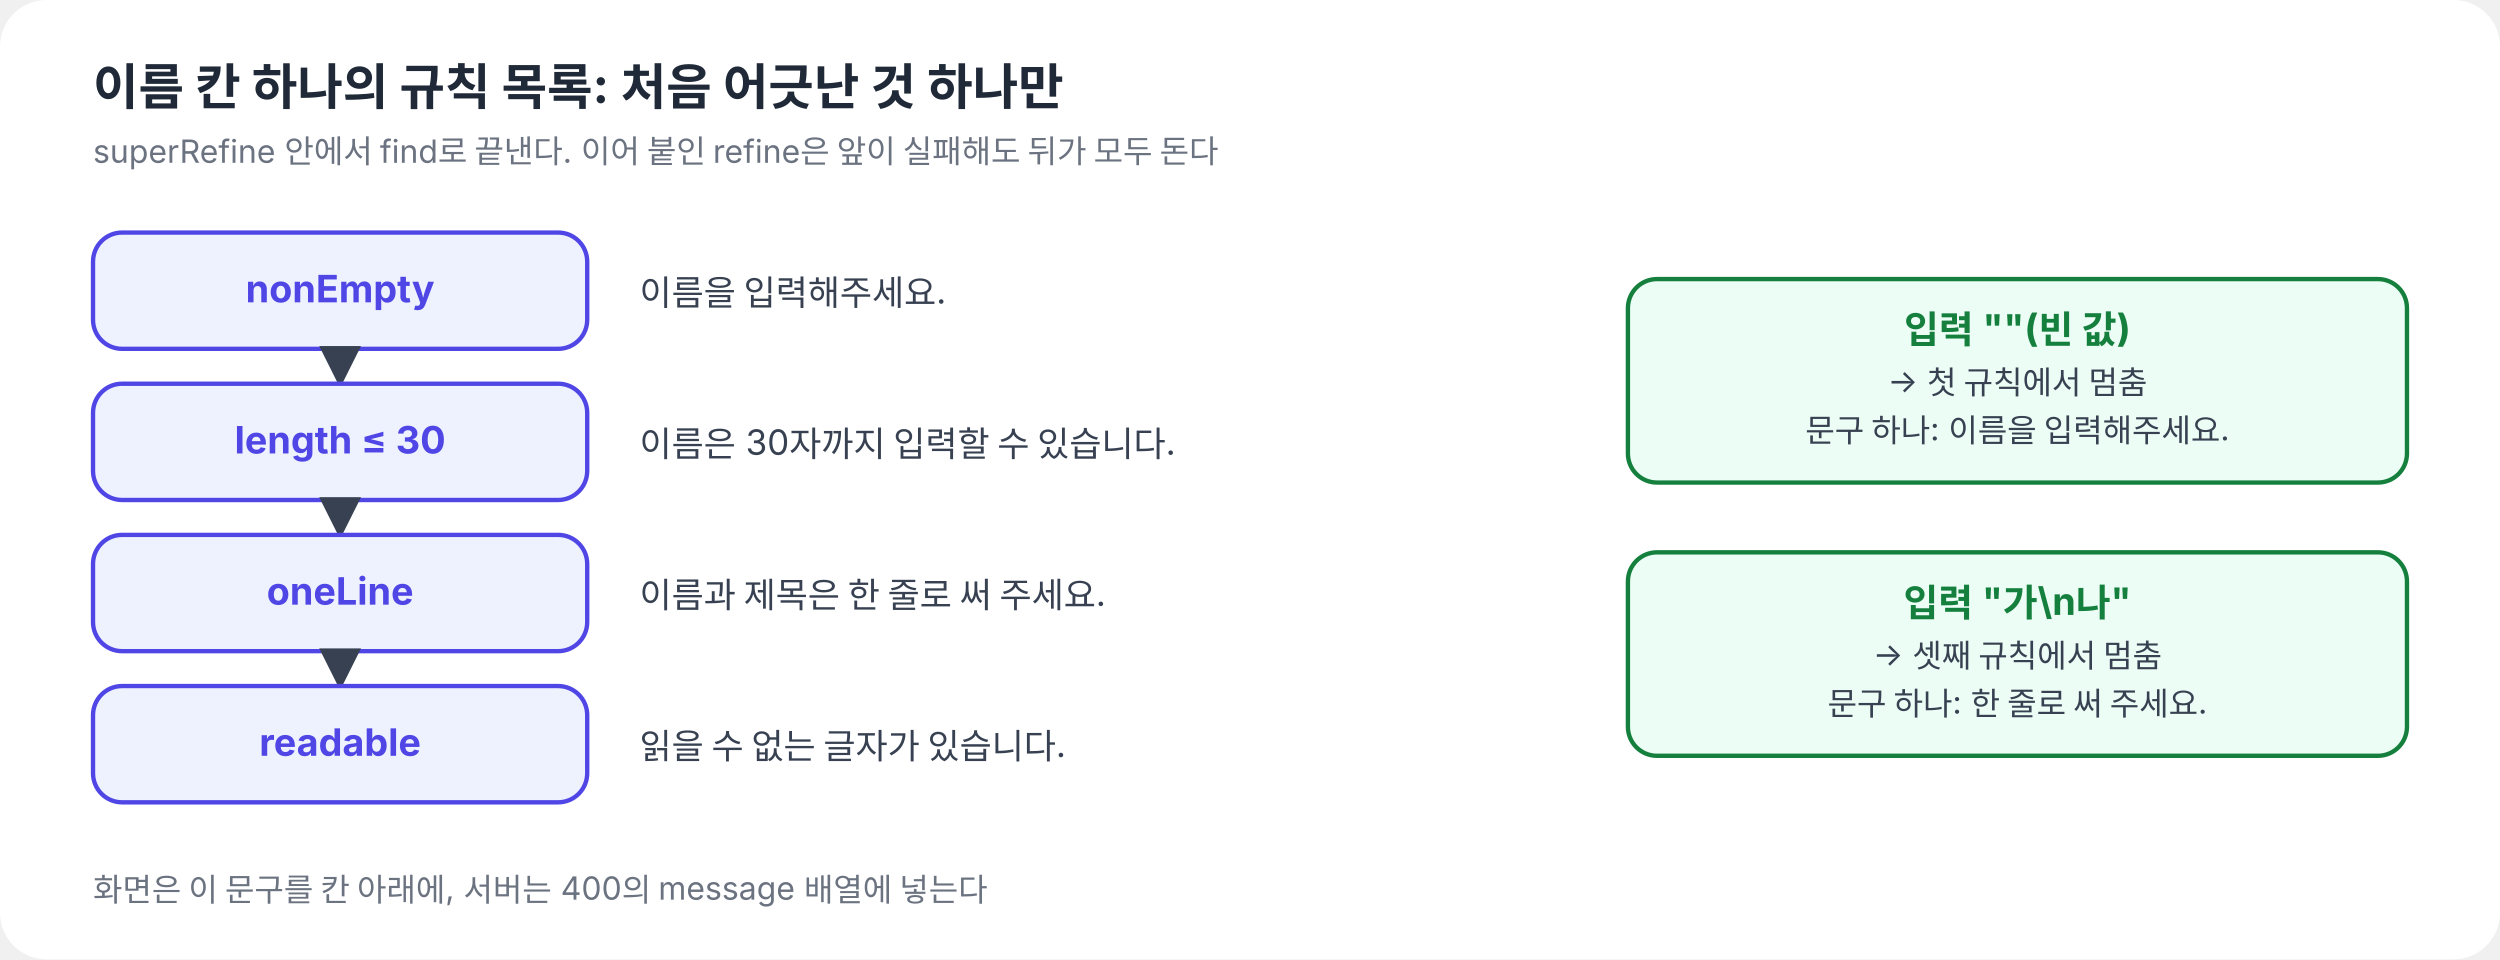
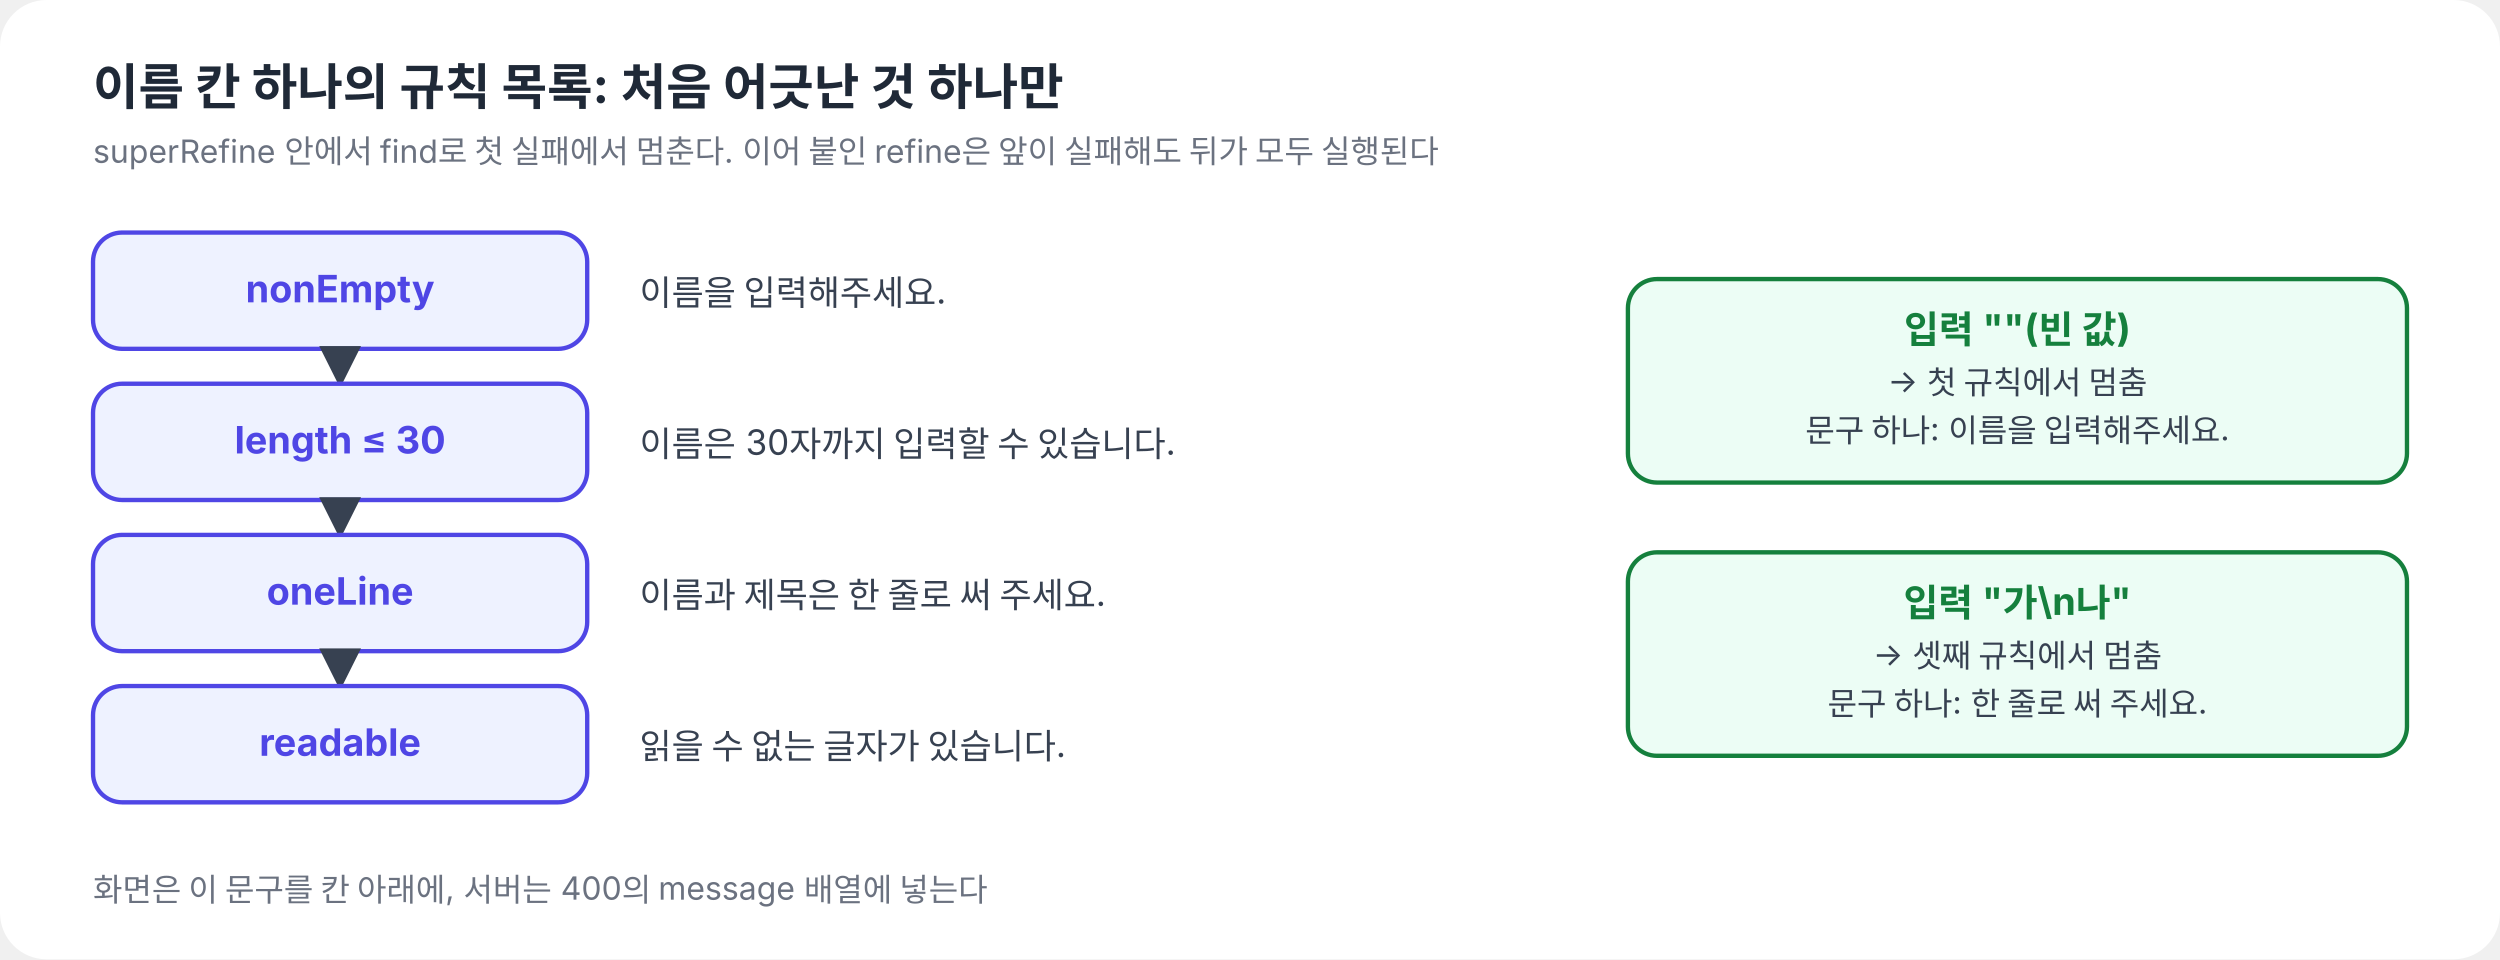
<svg xmlns="http://www.w3.org/2000/svg" viewBox="0 0 860 330" font-family="-apple-system, BlinkMacSystemFont, 'Apple SD Gothic Neo', sans-serif">
  <defs>
    <marker id="a-blue" viewBox="0 0 10 10" refX="9" refY="5" markerWidth="8" markerHeight="8" orient="auto-start-reverse">
      <path d="M0 0 L10 5 L0 10 z" fill="#4f46e5" />
    </marker>
    <marker id="a-gray" viewBox="0 0 10 10" refX="9" refY="5" markerWidth="8" markerHeight="8" orient="auto-start-reverse">
      <path d="M0 0 L10 5 L0 10 z" fill="#374151" />
    </marker>
    <marker id="a-green" viewBox="0 0 10 10" refX="9" refY="5" markerWidth="8" markerHeight="8" orient="auto-start-reverse">
      <path d="M0 0 L10 5 L0 10 z" fill="#15803d" />
    </marker>
    <marker id="a-red" viewBox="0 0 10 10" refX="9" refY="5" markerWidth="8" markerHeight="8" orient="auto-start-reverse">
      <path d="M0 0 L10 5 L0 10 z" fill="#b91c1c" />
    </marker>
    <marker id="a-amber" viewBox="0 0 10 10" refX="9" refY="5" markerWidth="8" markerHeight="8" orient="auto-start-reverse">
      <path d="M0 0 L10 5 L0 10 z" fill="#b45309" />
    </marker>
    <marker id="a-white" viewBox="0 0 10 10" refX="9" refY="5" markerWidth="8" markerHeight="8" orient="auto-start-reverse">
      <path d="M0 0 L10 5 L0 10 z" fill="#9ca3af" />
    </marker>
  </defs>
  <rect width="860" height="330" rx="16" fill="#ffffff" />
  <text x="32" y="36" font-size="17" fill="#1f2937" font-weight="700" text-anchor="start">이름 칸 하나의 규칙 목록: 처음 어긋난 것 하나만</text>
-   <text x="32" y="56" font-size="11" fill="#6b7280" text-anchor="start">superRefine 안에서 find로 끝낸다. 이어 붙인 refine은 앞이 실패해도 뒤가 모두 돈다</text>
+   <text x="32" y="56" font-size="11" fill="#6b7280" text-anchor="start">superRefine 안에서 find로 첫 실패에서 멈춘다. 이어 붙인 refine은 앞이 실패해도 뒤가 모두 실행된다</text>
  <rect x="32" y="80" width="170" height="40" rx="10" fill="#eef2ff" stroke="#4f46e5" stroke-width="1.5" />
  <text x="117.0" y="104.0" font-size="13" fill="#4f46e5" font-weight="700" text-anchor="middle">nonEmpty</text>
  <text x="220" y="105" font-size="12" fill="#374151" text-anchor="start">이름을 입력해주세요.</text>
  <line x1="117" y1="120" x2="117" y2="132" stroke="#374151" stroke-width="1.8" marker-end="url(#a-gray)" />
  <rect x="32" y="132" width="170" height="40" rx="10" fill="#eef2ff" stroke="#4f46e5" stroke-width="1.5" />
  <text x="117.0" y="156.0" font-size="13" fill="#4f46e5" font-weight="700" text-anchor="middle">length ≤ 30</text>
  <text x="220" y="157" font-size="12" fill="#374151" text-anchor="start">이름은 30자까지 입력할 수 있습니다.</text>
  <line x1="117" y1="172" x2="117" y2="184" stroke="#374151" stroke-width="1.8" marker-end="url(#a-gray)" />
  <rect x="32" y="184" width="170" height="40" rx="10" fill="#eef2ff" stroke="#4f46e5" stroke-width="1.5" />
  <text x="117.0" y="208.0" font-size="13" fill="#4f46e5" font-weight="700" text-anchor="middle">oneLine</text>
  <text x="220" y="209" font-size="12" fill="#374151" text-anchor="start">이름과 제목은 한 줄로 써 주세요.</text>
  <line x1="117" y1="224" x2="117" y2="236" stroke="#374151" stroke-width="1.8" marker-end="url(#a-gray)" />
  <rect x="32" y="236" width="170" height="40" rx="10" fill="#eef2ff" stroke="#4f46e5" stroke-width="1.5" />
  <text x="117.0" y="260.0" font-size="13" fill="#4f46e5" font-weight="700" text-anchor="middle">readable</text>
  <text x="220" y="261" font-size="12" fill="#374151" text-anchor="start">읽을 수 없는 글자가 있습니다.</text>
  <rect x="560" y="96" width="268" height="70" rx="10" fill="#ecfdf5" stroke="#15803d" stroke-width="1.5" />
  <text x="694.0" y="118.0" font-size="13" fill="#15803d" font-weight="700" text-anchor="middle">입력 ""(빈 값)</text>
  <text x="694.0" y="135.0" font-size="11" fill="#374151" text-anchor="middle">→ 첫 규칙에서 멈춤</text>
  <text x="694.0" y="152.0" font-size="11" fill="#374151" text-anchor="middle">문구 하나: 이름을 입력해주세요.</text>
  <rect x="560" y="190" width="268" height="70" rx="10" fill="#ecfdf5" stroke="#15803d" stroke-width="1.5" />
  <text x="694.0" y="212.0" font-size="13" fill="#15803d" font-weight="700" text-anchor="middle">입력 "가\n나"</text>
  <text x="694.0" y="229.0" font-size="11" fill="#374151" text-anchor="middle">→ 셋째 규칙에서 멈춤</text>
  <text x="694.0" y="246.0" font-size="11" fill="#374151" text-anchor="middle">문구 하나: 한 줄로 써 주세요.</text>
  <text x="32" y="310" font-size="11" fill="#6b7280" text-anchor="start">화면은 이 문구를 칸 아래에, 서버는 400의 message 배열에 넣는다</text>
</svg>
